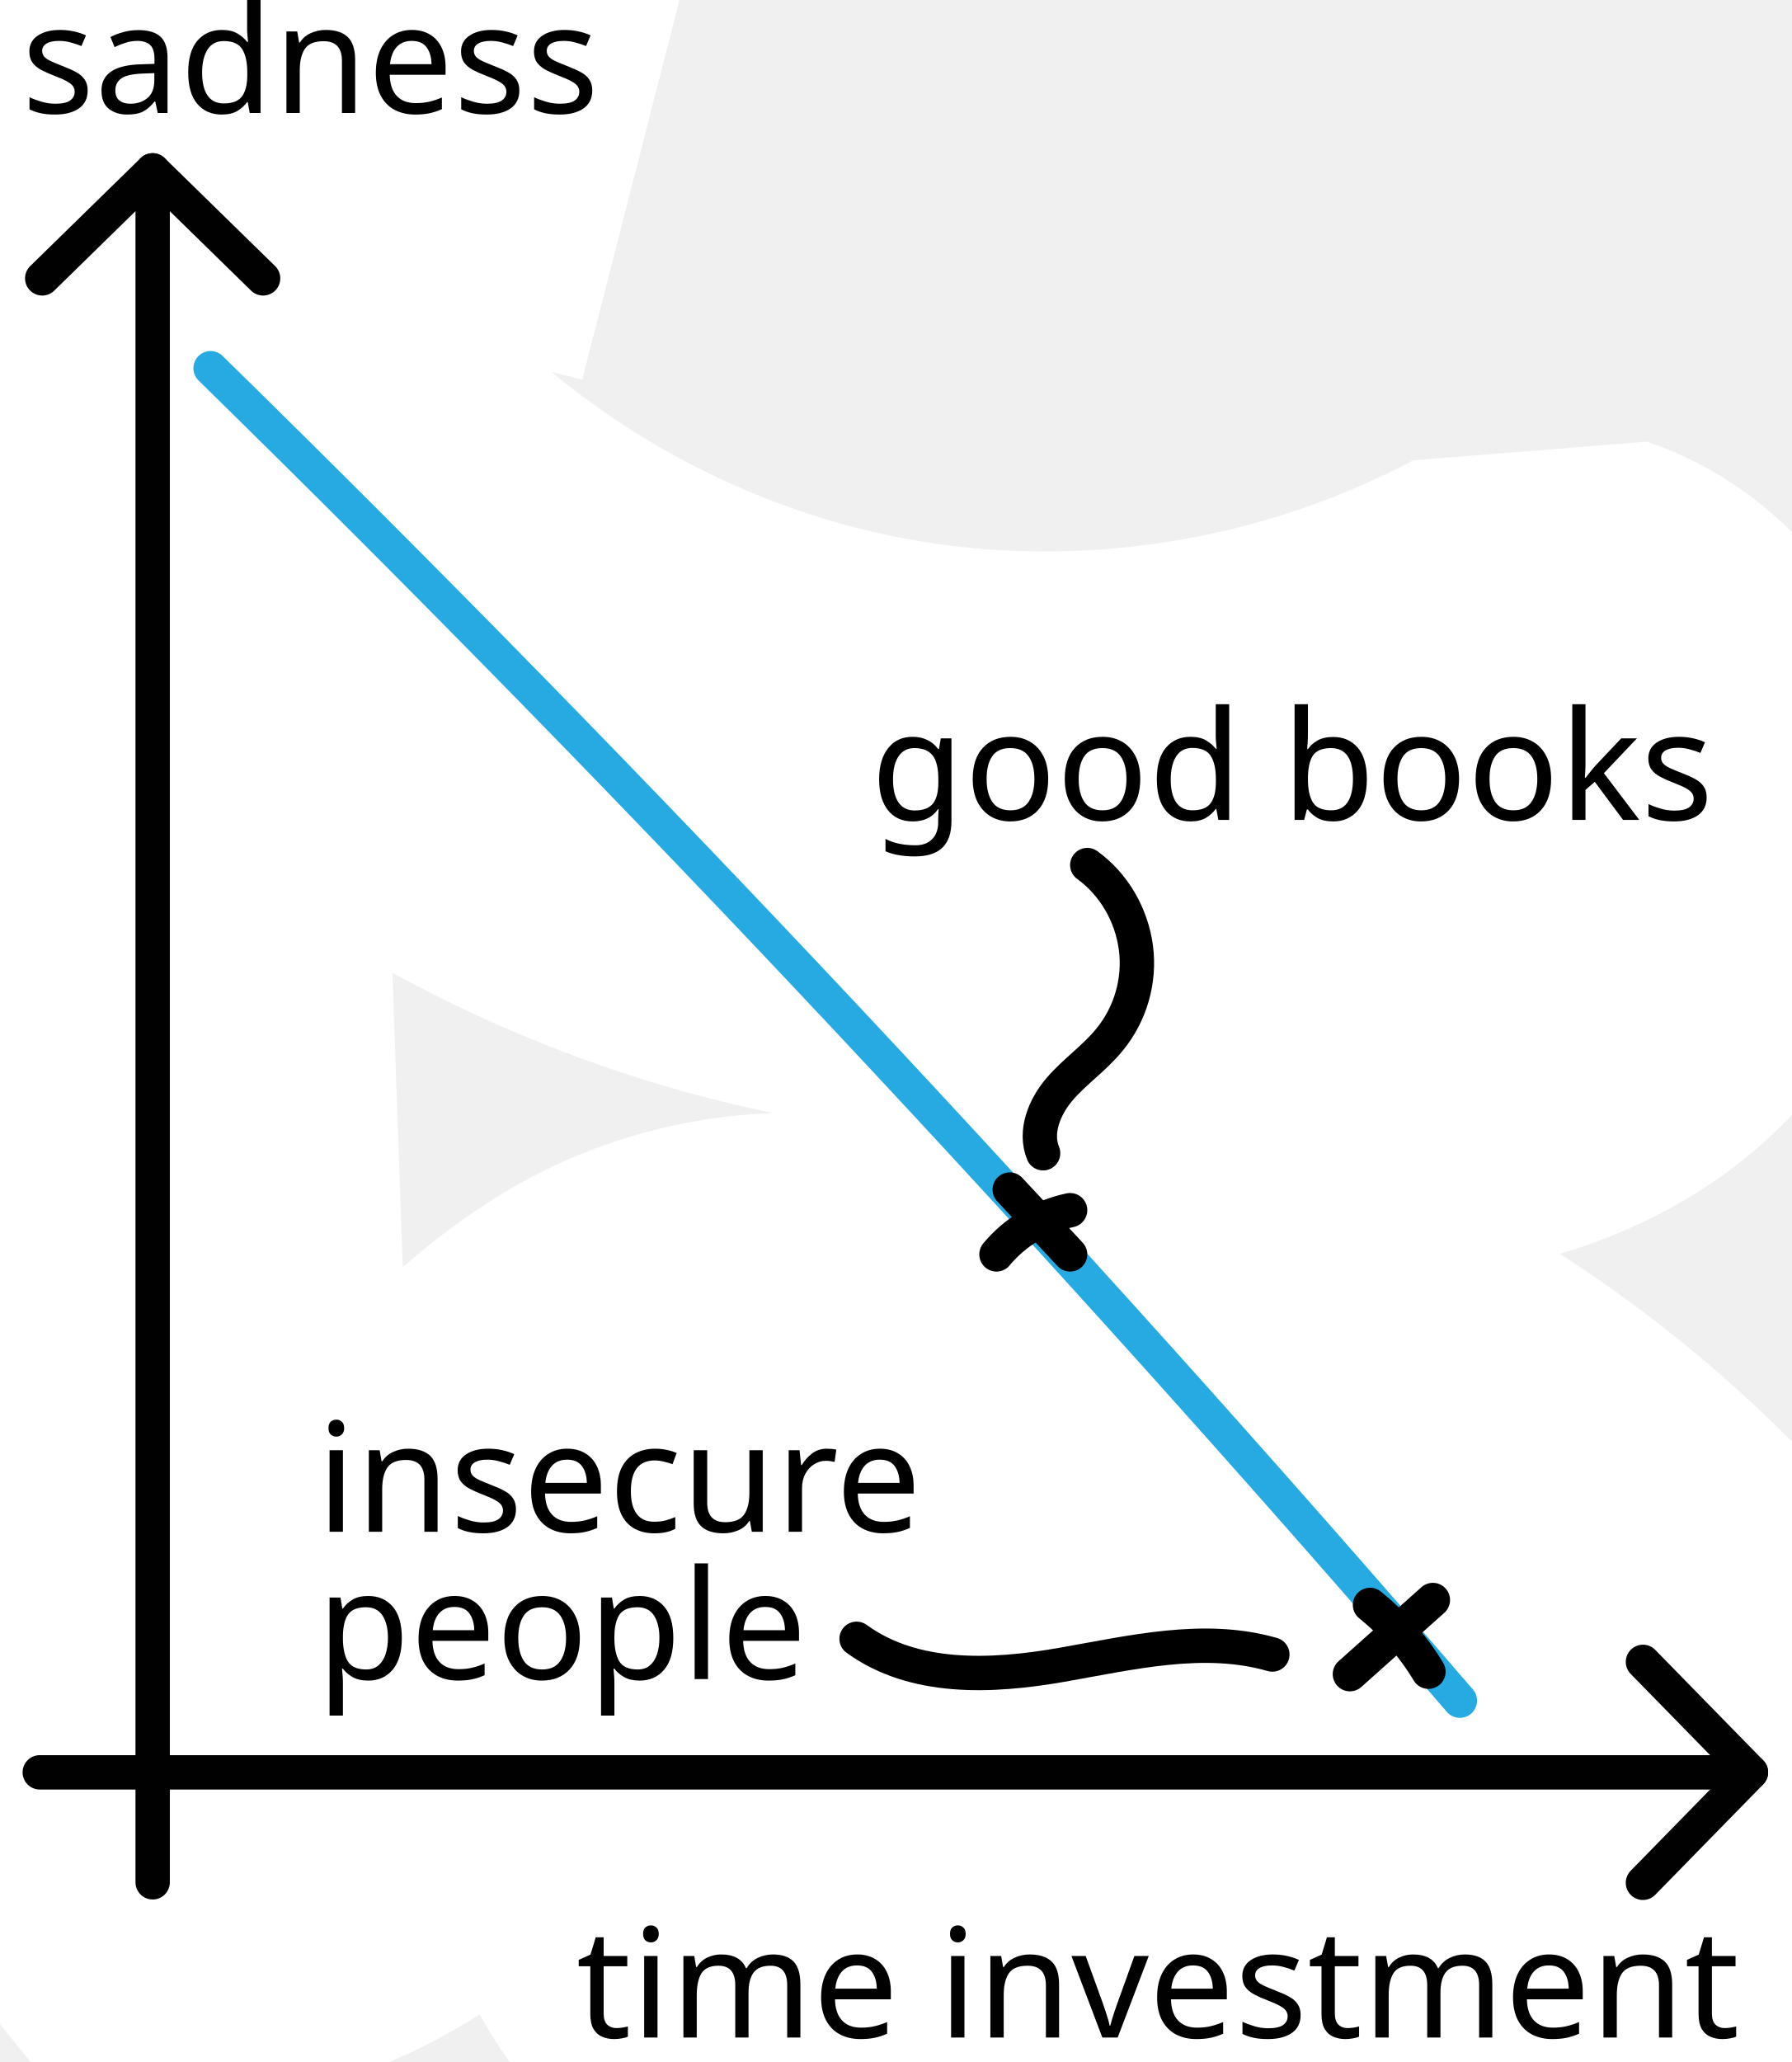
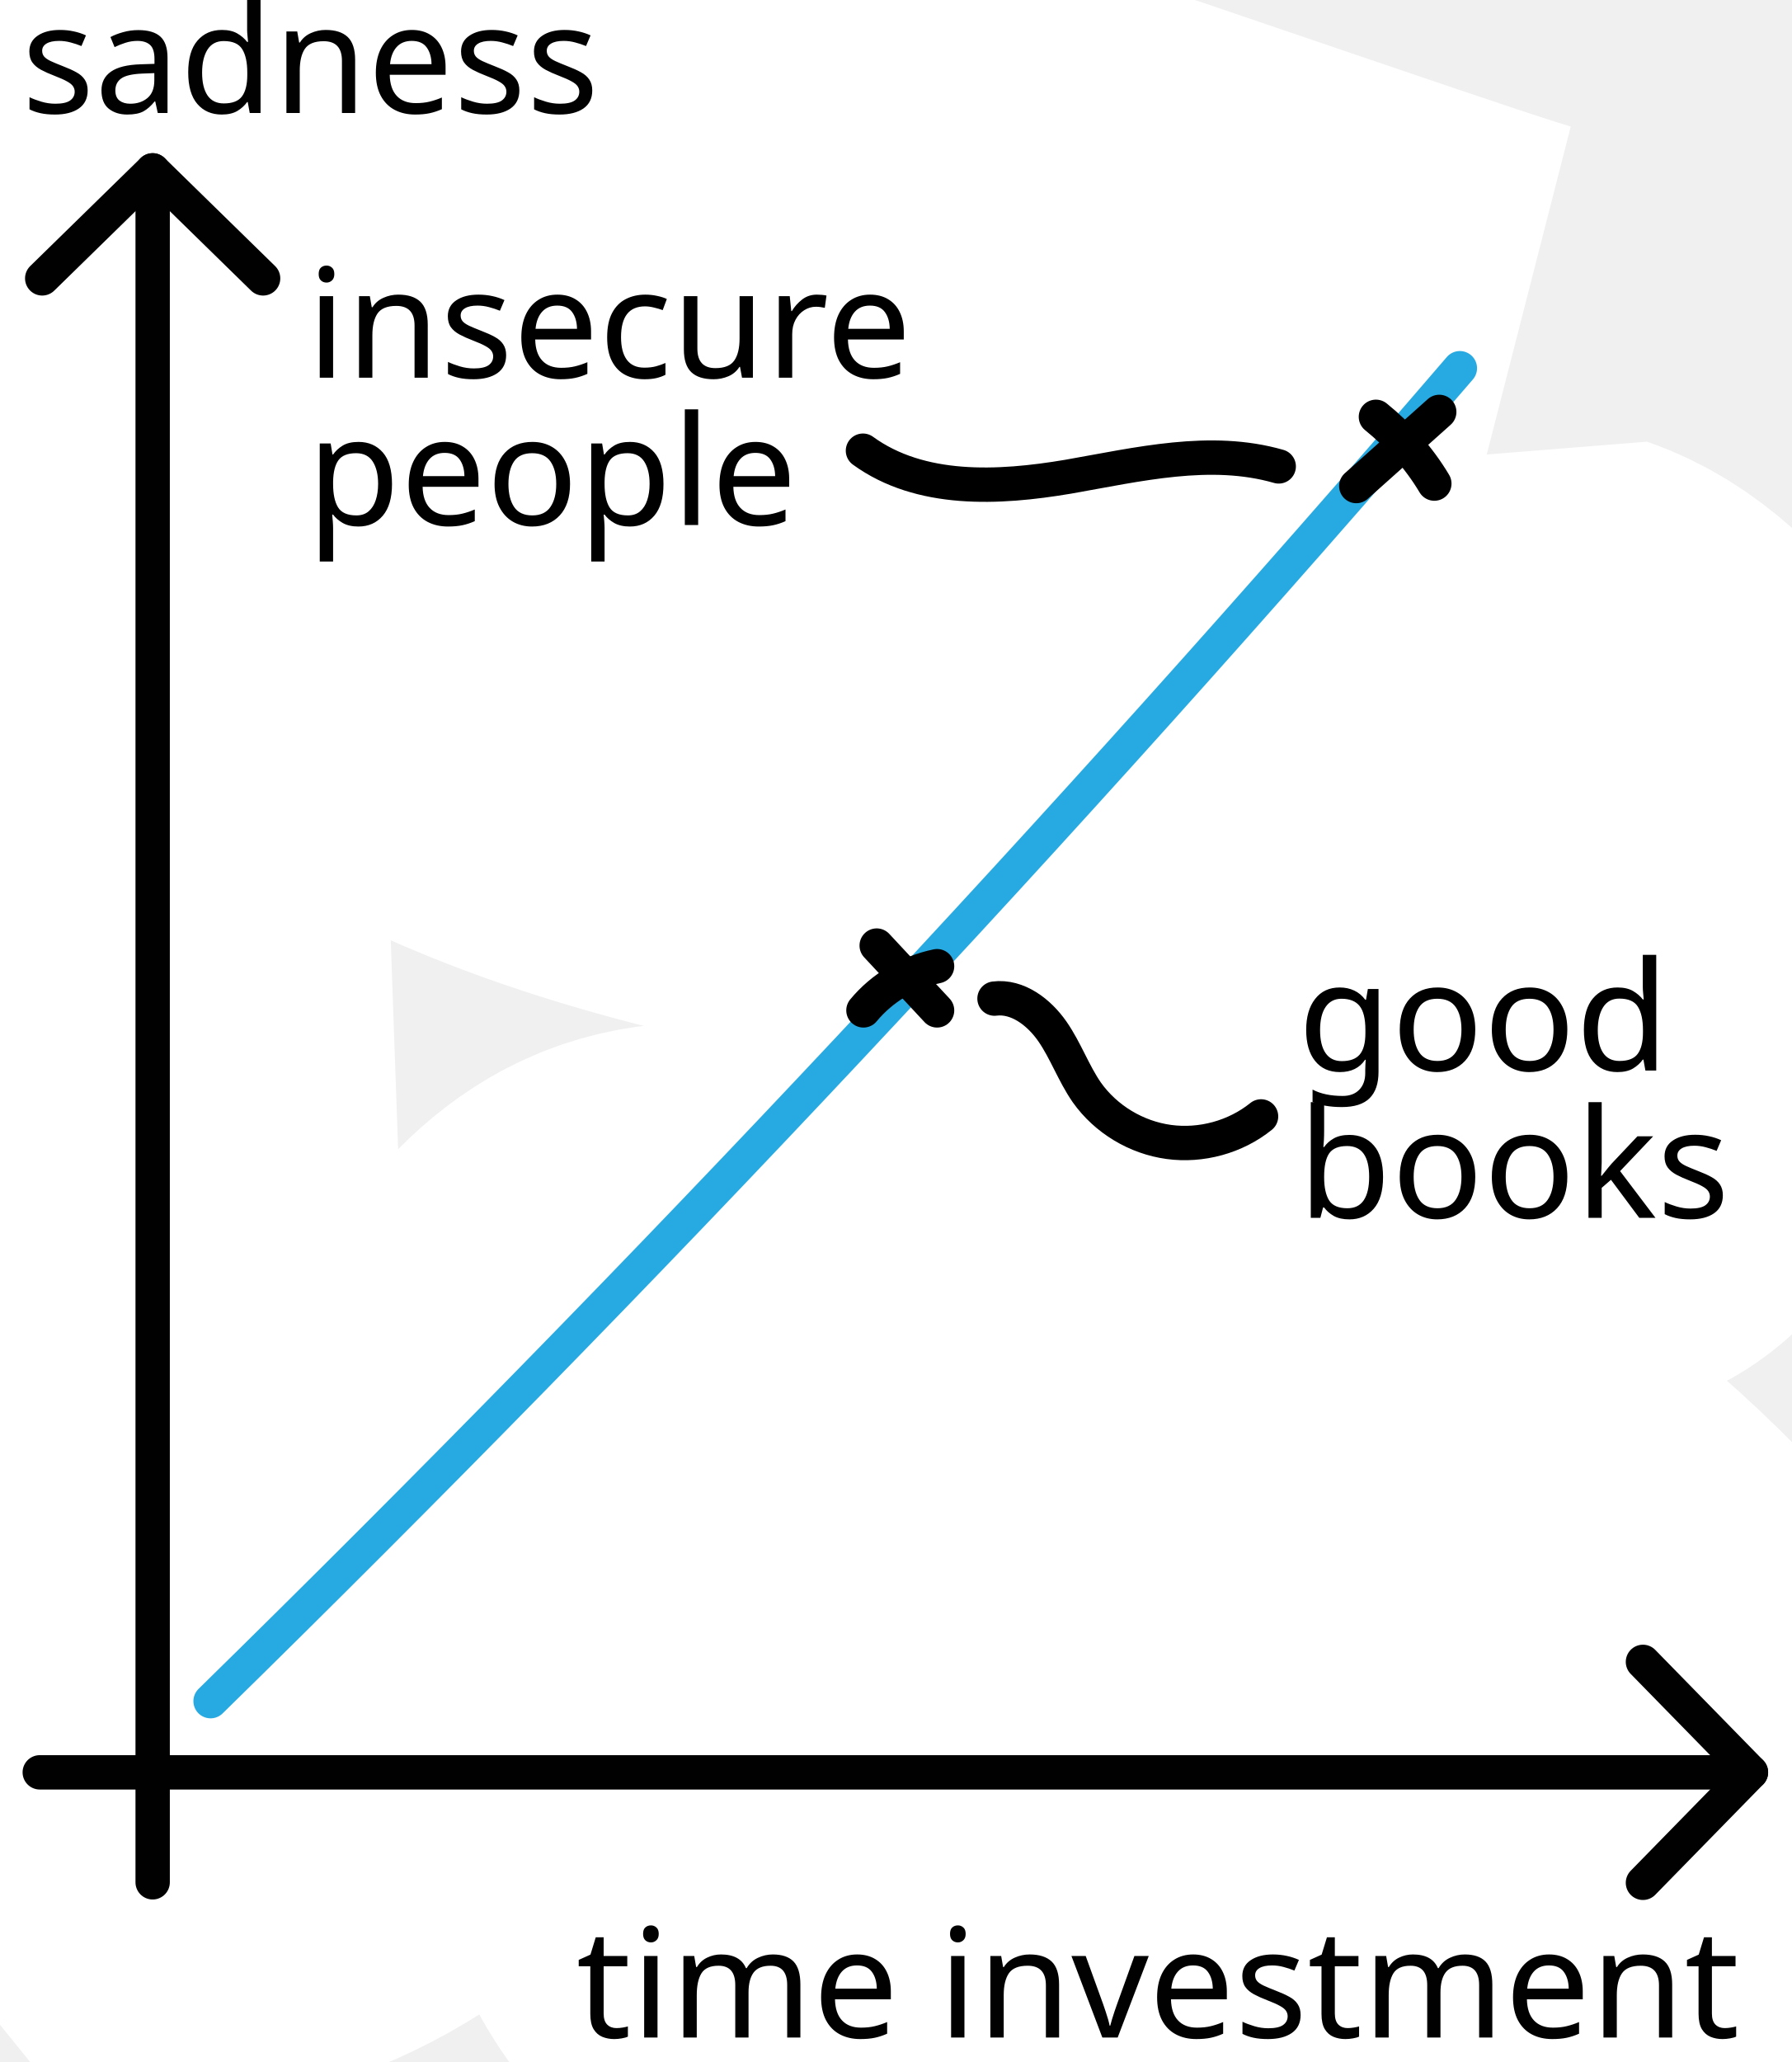
<svg xmlns="http://www.w3.org/2000/svg" version="1.1" id="Layer_1" x="0px" y="0px" viewBox="0 0 365 420" enable-background="new 0 0 365 420" xml:space="preserve">
-   <path fill="none" stroke="#FFFFFF" stroke-width="120" stroke-linejoin="bevel" stroke-miterlimit="10" d="M133.5,19.2  c-20.3-5.2-41.4-10.4-62-6.5S31,32.2,29.3,53.1c-1.3,16.2,8.4,31.3,19,43.6c32,37.2,76.9,63,125.1,72c48.2,9,99.4,1.1,142.7-22  c12.5,4.3,16.2,21.8,9.7,33.3c-6.6,11.5-19.9,17.4-32.9,19.7c-13,2.3-26.4,1.8-39.4,4.3c-13,2.5-26.2,8.7-32.5,20.3  c-8.3,15.5-1,35.4,11.4,47.8s28.9,19.6,44.1,28.4c39.3,22.6,71.3,57.8,90.2,99c-55.3,0.3-110.6,0.5-165.9,0.8  c-16.3,0.1-34.7-0.6-45.9-12.5c-12.2-12.9-10.3-34.5-0.7-49.3s25.3-24.6,40.5-33.9c-10-20.7-40.4-22.4-60.2-10.8  c-19.8,11.6-32.6,31.8-48.3,48.6s-38.1,31.2-60.3,25.6c-4.1-115.1-8.1-230.2-12.2-345.3" />
+   <path fill="none" stroke="#FFFFFF" stroke-width="120" stroke-linejoin="bevel" stroke-miterlimit="10" d="M305.1,83.9  C284.8,78.7,92.1,8.7,71.5,12.6S31,32.2,29.3,53.1c-1.3,16.2,8.4,31.3,19,43.6c32,37.2,79.3,51.6,127.5,60.6  c48.2,9,97,12.5,140.2-10.6c12.5,4.3,25.2,23.1,18.7,34.6c-6.6,11.5-0.7,45.7-13.7,48c-13,2.3-43.7-2.5-56.7,0  c-13,2.5-37.1-16.7-43.4-5c-8.3,15.5-1,35.4,11.4,47.8s28.9,19.6,44.1,28.4c39.3,22.6,71.3,57.8,90.2,99  c-55.3,0.3-110.6,0.5-165.9,0.8c-16.3,0.1-34.7-0.6-45.9-12.5c-12.2-12.9-10.3-34.5-0.7-49.3s25.3-24.6,40.5-33.9  c-10-20.7-44.8-44.9-64.6-33.3c-19.8,11.6-28.2,54.3-43.9,71.1s-38.1,31.2-60.3,25.6c-4.1-115.1-8.1-230.2-12.2-345.3" />
  <g>
    <line fill="none" stroke="#010101" stroke-width="7" stroke-linecap="round" stroke-linejoin="round" stroke-miterlimit="10" x1="356.7" y1="361" x2="8.1" y2="361" />
    <line fill="none" stroke="#010101" stroke-width="7" stroke-linecap="round" stroke-linejoin="round" stroke-miterlimit="10" x1="31.1" y1="34.7" x2="31.1" y2="383.4" />
  </g>
  <g>
    <polyline fill="none" stroke="#010101" stroke-width="7" stroke-linecap="round" stroke-linejoin="round" stroke-miterlimit="10" points="   334.7,338.5 356.7,361 334.7,383.5  " />
    <text transform="matrix(1 0 0 1 117.3966 415.0167)" fill="#010101" font-family="'PermanentMarker'" font-size="31">time investment</text>
  </g>
  <g>
    <polyline fill="none" stroke="#010101" stroke-width="7" stroke-linecap="round" stroke-linejoin="round" stroke-miterlimit="10" points="   8.6,56.7 31.1,34.7 53.6,56.7  " />
    <text transform="matrix(1 0 0 1 4.4029 23.0189)" fill="#010101" font-family="'PermanentMarker'" font-size="31">sadness</text>
  </g>
-   <path fill="none" stroke="#27AAE1" stroke-width="7" stroke-linecap="round" stroke-linejoin="round" stroke-miterlimit="10" d="  M42.9,75c88.6,86.8,173.5,177.4,254.5,271.4" />
+   <path fill="none" stroke="#27AAE1" stroke-width="7" stroke-linecap="round" stroke-linejoin="round" stroke-miterlimit="10" d="  M42.9,346.5C131.5,259.7,216.5,169.1,297.4,75" />
  <g>
-     <path fill="none" stroke="#000000" stroke-width="7" stroke-linecap="round" stroke-linejoin="round" stroke-miterlimit="10" d="   M218,246.5c-5.8,1.2-11.2,4.4-15,9" />
-     <path fill="none" stroke="#000000" stroke-width="7" stroke-linecap="round" stroke-linejoin="round" stroke-miterlimit="10" d="   M205.7,242.3c4.1,4.4,8.2,8.8,12.3,13.2" />
-     <path fill="none" stroke="#000000" stroke-width="7" stroke-linecap="round" stroke-linejoin="round" stroke-miterlimit="10" d="   M212.5,234.9c-1.8-4.4,0.3-9.5,3.4-13.1c3.1-3.6,7.1-6.3,10.1-10c4.3-5.2,6.3-12.1,5.4-18.8s-4.5-12.9-9.9-16.8" />
+     <path fill="none" stroke="#000000" stroke-width="7" stroke-linecap="round" stroke-linejoin="round" stroke-miterlimit="10" d="   M190.9,196.8c-5.8,1.2-11.2,4.4-15,9" />
+     <path fill="none" stroke="#000000" stroke-width="7" stroke-linecap="round" stroke-linejoin="round" stroke-miterlimit="10" d="   M178.6,192.6c4.1,4.4,8.2,8.8,12.3,13.2" />
+     <path fill="none" stroke="#000000" stroke-width="7" stroke-linecap="round" stroke-linejoin="round" stroke-miterlimit="10" d="   M202.6,203.4c4.7-0.6,9.1,2.8,11.8,6.7c2.7,3.9,4.3,8.5,7,12.4c3.9,5.5,10.1,9.2,16.7,10.1c6.6,0.9,13.6-1,18.8-5.2" />
  </g>
-   <text transform="matrix(1 0 0 1 177.3925 167.0001)" font-family="'PermanentMarker'" font-size="31">good books</text>
+   <text transform="matrix(1 0 0 1 264.3925 218.056)">
+     <tspan x="0" y="0" font-family="'PermanentMarker'" font-size="31">good</tspan>
+     <tspan x="0" y="30" font-family="'PermanentMarker'" font-size="31">books</tspan>
+   </text>
  <g>
-     <path fill="none" stroke="#000000" stroke-width="7" stroke-linecap="round" stroke-linejoin="round" stroke-miterlimit="10" d="   M291.9,325.9c-5.6,5-11.3,10.1-16.9,15.1" />
-     <path fill="none" stroke="#000000" stroke-width="7" stroke-linecap="round" stroke-linejoin="round" stroke-miterlimit="10" d="   M279.1,326.9c4.7,3.8,8.8,8.4,11.9,13.6" />
-     <path fill="none" stroke="#000000" stroke-width="7" stroke-linecap="round" stroke-linejoin="round" stroke-miterlimit="10" d="   M259.2,337c-13.9-4-28.6-0.4-42.9,2.1s-30.1,3.2-41.8-5.3" />
+     <path fill="none" stroke="#000000" stroke-width="7" stroke-linecap="round" stroke-linejoin="round" stroke-miterlimit="10" d="   M293.2,83.9c-5.6,5-11.3,10.1-16.9,15.1" />
+     <path fill="none" stroke="#000000" stroke-width="7" stroke-linecap="round" stroke-linejoin="round" stroke-miterlimit="10" d="   M280.3,84.9c4.7,3.8,8.8,8.4,11.9,13.6" />
+     <path fill="none" stroke="#000000" stroke-width="7" stroke-linecap="round" stroke-linejoin="round" stroke-miterlimit="10" d="   M260.5,95c-13.9-4-28.6-0.4-42.9,2.1c-14.2,2.4-30.1,3.2-41.8-5.3" />
  </g>
-   <text transform="matrix(1 0 0 1 64.4999 312.0001)">
+   <text transform="matrix(1 0 0 1 62.4987 76.9338)">
    <tspan x="0" y="0" font-family="'PermanentMarker'" font-size="31">insecure</tspan>
    <tspan x="0" y="30" font-family="'PermanentMarker'" font-size="31">people</tspan>
  </text>
</svg>
